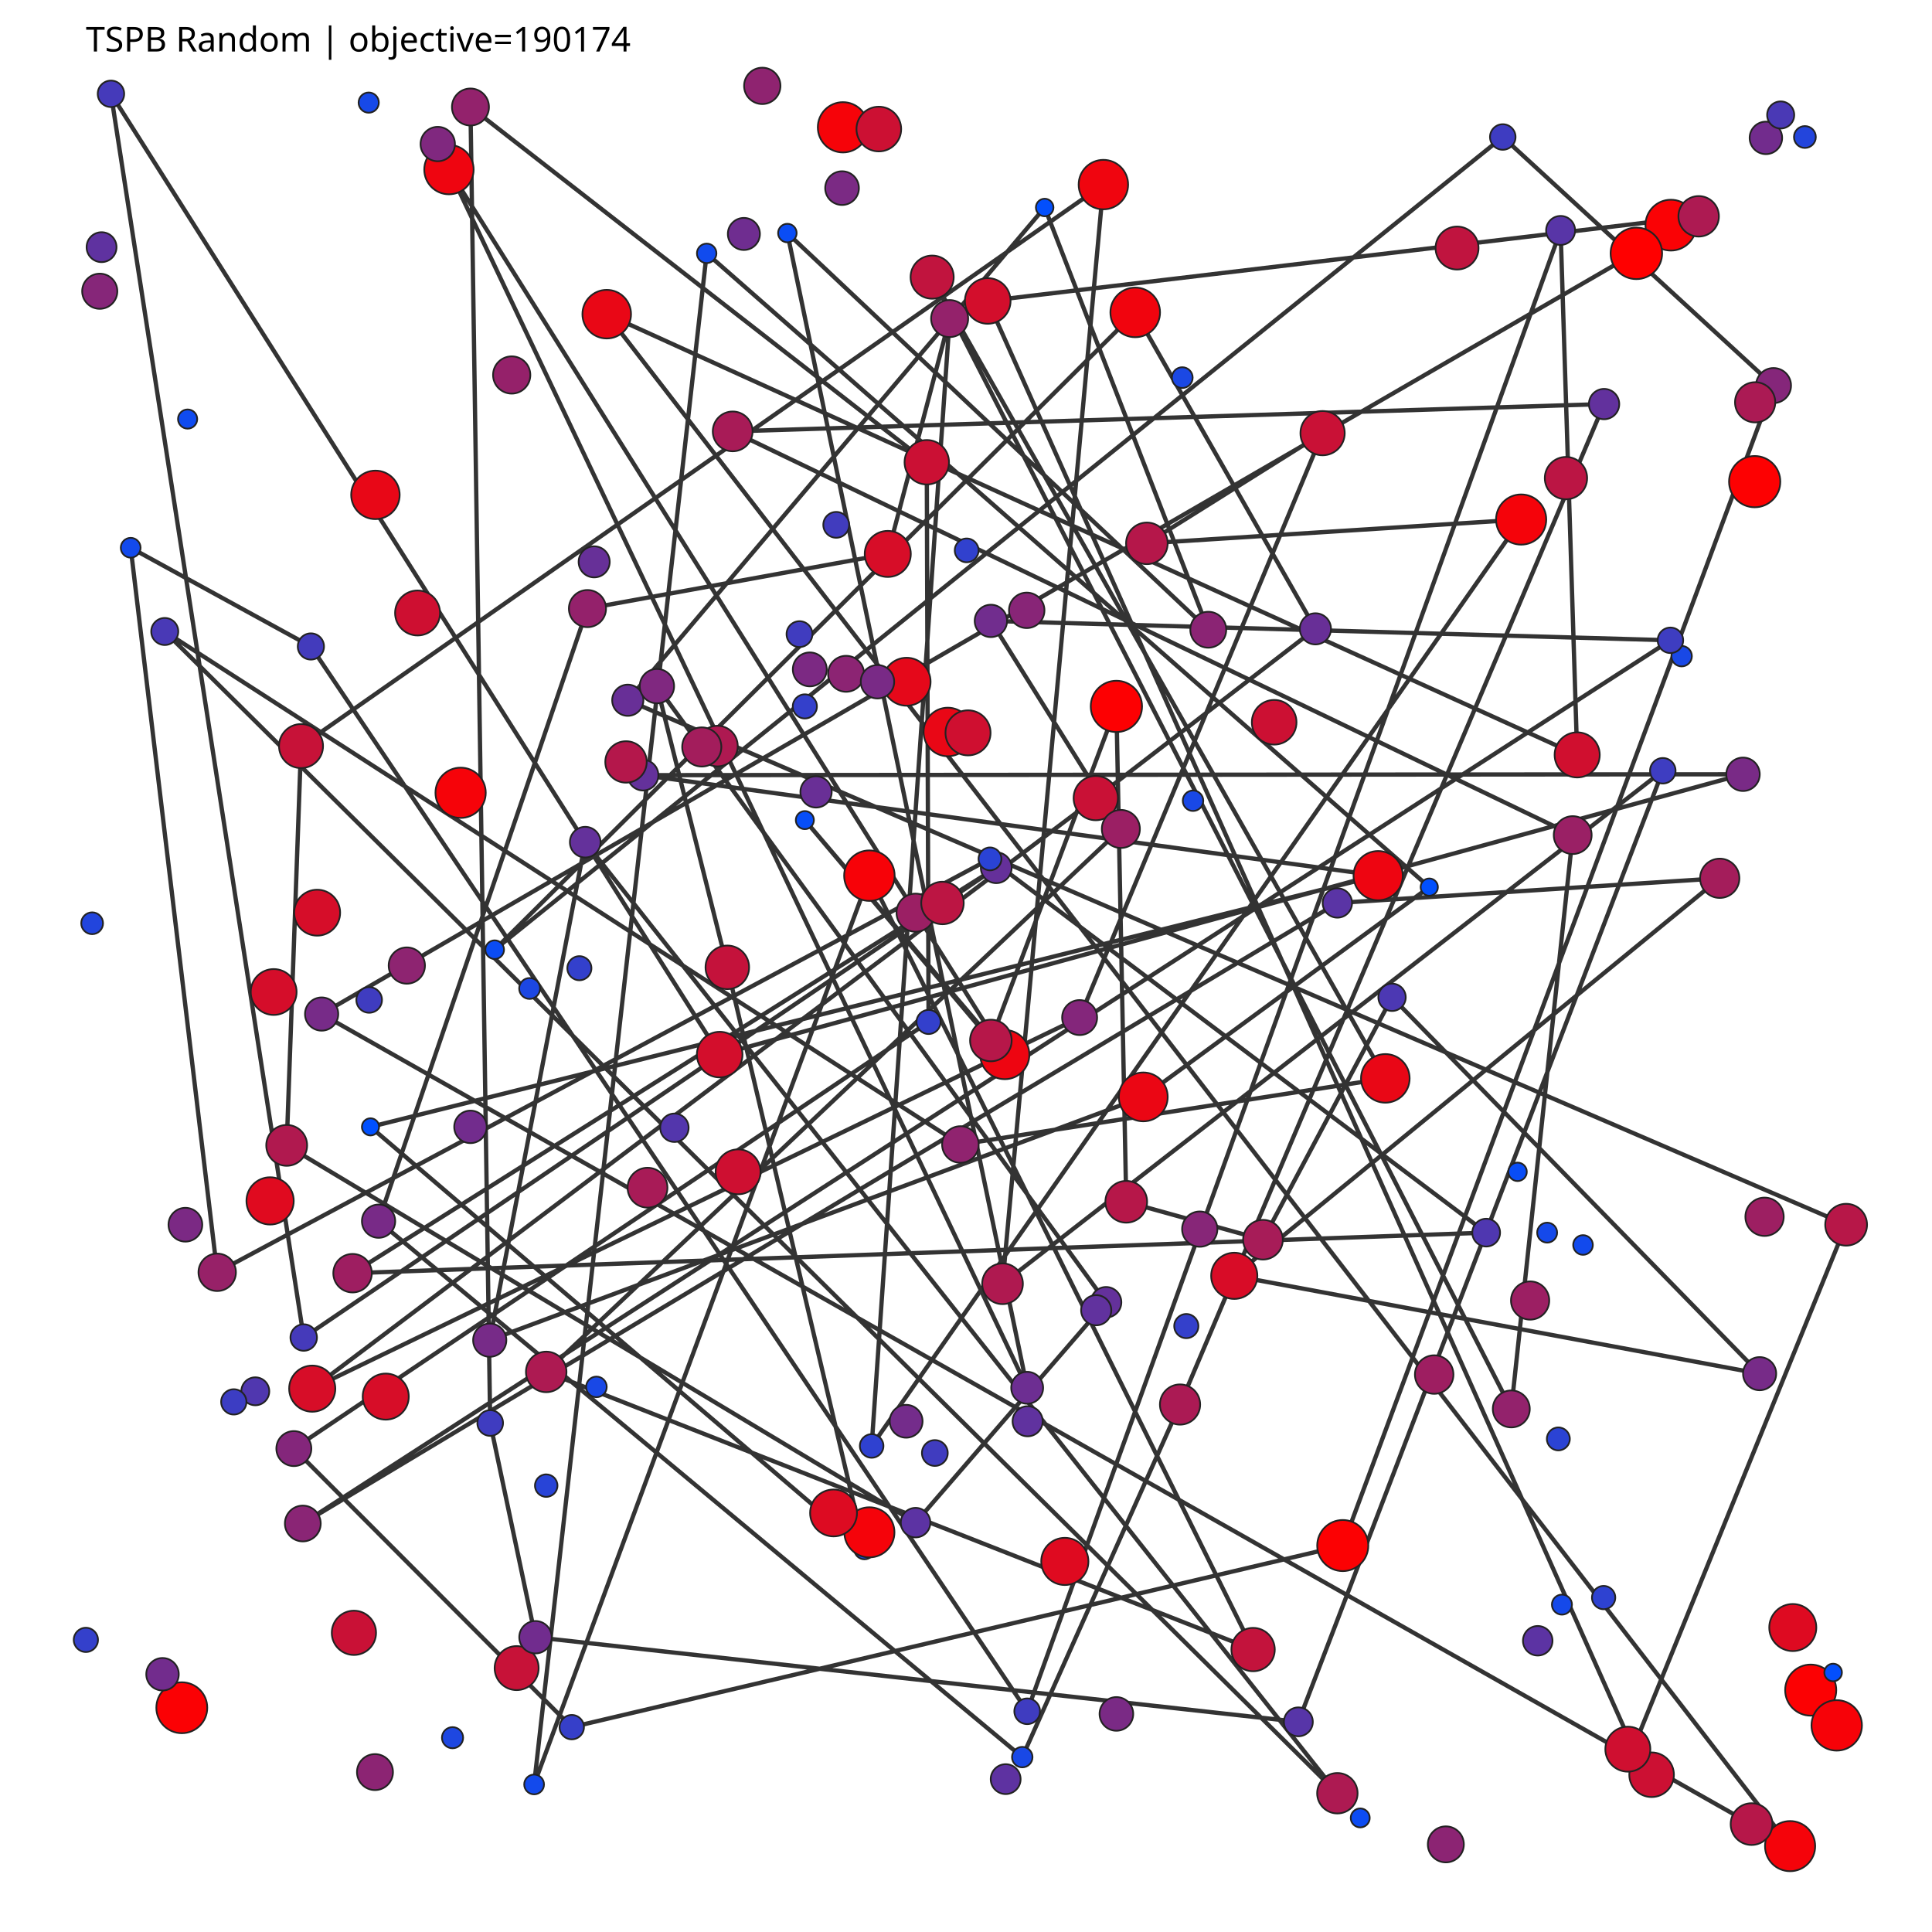
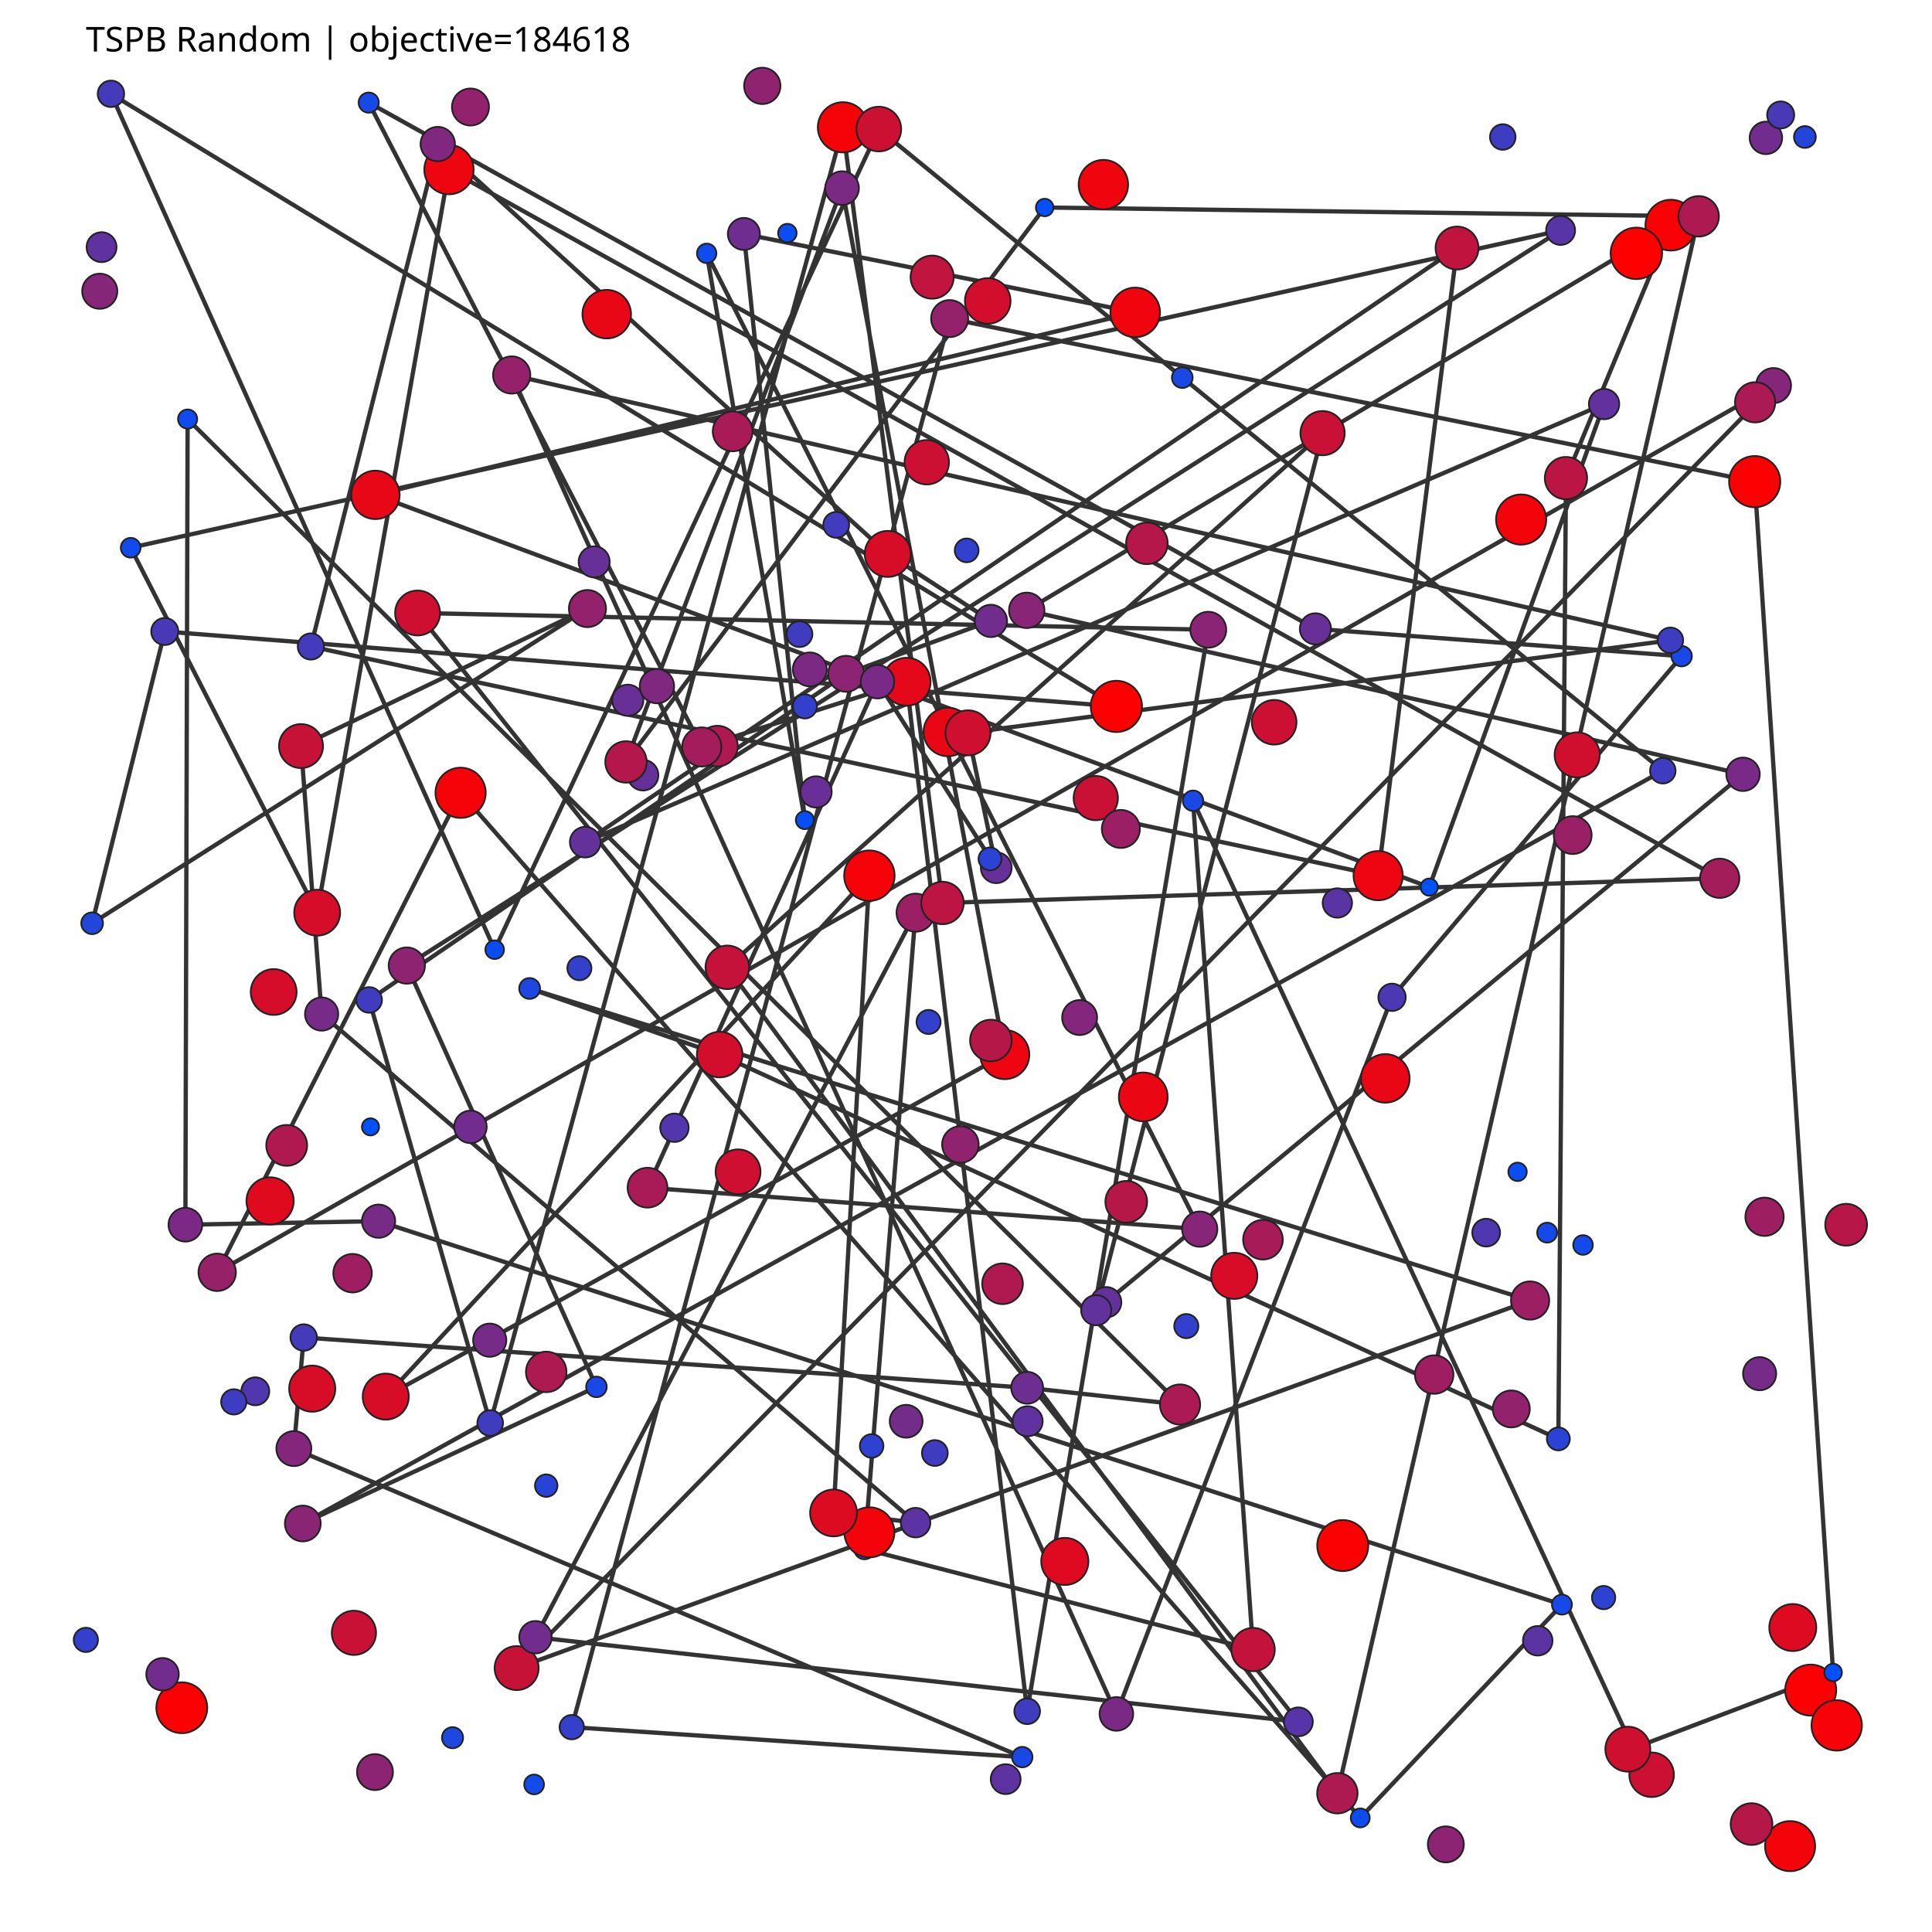
<svg xmlns="http://www.w3.org/2000/svg" width="900" height="900" viewBox="0 0 900 900">
  <rect width="100%" height="100%" fill="white" />
-   <text x="40" y="24" font-family="sans-serif" font-size="16">TSPB Random | objective=190174</text>
-   <polyline fill="none" stroke="#333333" stroke-width="2" points="140.23,347.55 133.55,533.56 426.51,709.30 515.25,606.65 306.02,319.63 338.81,450.62 402.70,721.62 172.59,524.94 642.00,407.91 299.55,361.10 811.97,360.69 335.26,491.27 51.69,43.70 141.48,623.07 464.09,404.22 164.24,593.10 692.32,574.21 461.17,400.11 101.18,592.69 60.88,255.16 144.82,301.15 478.50,797.18 726.99,107.34 734.71,351.66 282.64,146.35 833.90,860.00 149.83,472.38 791.30,100.77 460.13,140.19 760.81,814.42 860.00,570.52 292.45,326.20 486.65,96.66 562.86,293.35 366.79,108.57 478.50,646.48 209.14,79.01 468.06,491.27 374.93,382.04 461.59,484.70 520.06,329.07 524.65,559.84 588.34,577.50 648.47,464.58 819.70,639.91 574.97,594.33 801.12,409.14 623.00,420.64 141.06,709.71 778.15,298.28 461.59,289.24 522.14,386.15 254.45,639.09 583.74,768.43 405.00,407.91 248.81,831.26 329.20,118.02 665.81,413.25 532.58,510.98 228.14,624.31 272.62,392.31 623.00,835.36 76.75,294.17 447.39,533.15 645.34,502.35 434.23,129.10 704.02,656.33 732.63,389.02 341.31,200.96 747.24,188.23 549.71,654.28 476.21,818.53 176.35,568.87 273.66,283.50 413.56,258.04 442.38,148.40 406.05,673.58 708.61,242.02 534.26,253.11 616.11,201.78 502.93,474.02 145.45,646.89 510.45,371.78 612.77,292.94 528.83,145.53 230.44,442.40 700.05,63.82 826.17,179.61 625.51,719.98 266.35,804.57 136.89,674.81 432.56,476.07 431.73,215.33 219.16,49.85 228.35,662.90 249.44,762.68 604.83,802.10 774.60,359.05 467.02,598.03 514.00,85.99 140.23,347.55 " />
+   <text x="40" y="24" font-family="sans-serif" font-size="16">TSPB Random | objective=184618</text>
+   <polyline fill="none" stroke="#333333" stroke-width="2" points="413.56,258.04 461.59,289.24 394.14,313.88 171.97,465.81 228.35,662.90 392.68,59.30 439.04,420.64 801.12,409.14 209.14,79.01 147.75,425.16 60.88,255.16 726.99,107.34 189.51,449.79 277.84,646.07 141.06,709.71 774.60,359.05 409.39,60.12 230.44,442.40 51.69,43.70 520.06,329.07 76.75,294.17 42.92,430.09 273.66,283.50 140.23,347.55 149.83,472.38 426.51,709.30 388.30,704.79 405.00,407.91 179.69,650.59 468.06,491.27 392.26,87.63 291.62,354.94 486.65,96.66 791.30,100.77 623.00,835.36 338.81,450.62 616.11,201.78 510.66,610.35 811.97,360.69 478.29,284.32 778.35,104.88 729.49,222.72 725.94,670.30 335.26,491.27 246.72,460.47 712.79,605.83 240.67,777.06 826.17,179.61 101.18,592.69 214.57,369.31 633.65,846.86 727.61,747.49 176.35,568.87 86.36,570.52 87.40,195.21 549.71,654.28 478.50,646.48 141.48,623.07 136.89,674.81 476.21,818.53 266.35,804.57 442.38,148.40 817.40,224.37 853.94,779.11 760.81,814.42 555.76,373.01 583.74,768.43 402.70,721.62 426.51,425.16 249.44,762.68 604.83,802.10 194.52,285.55 562.86,293.35 478.50,797.18 422.33,317.58 326.91,347.96 171.76,47.80 612.77,292.94 783.37,305.67 648.47,464.58 520.06,798.41 238.37,174.68 778.15,298.28 450.94,341.39 464.09,404.22 408.76,317.58 301.64,553.27 558.89,572.57 329.20,118.02 374.93,382.04 346.53,108.98 528.83,145.53 174.89,230.53 665.81,413.25 747.24,188.23 272.62,392.31 678.75,115.55 642.00,407.91 144.82,301.15 203.92,67.10 413.56,258.04 " />
  <circle cx="520.06" cy="329.07" r="11.95" fill="rgb(253,0,2)" stroke="#222" stroke-width="0.8" />
  <circle cx="40.00" cy="763.92" r="5.65" fill="rgb(52,64,203)" stroke="#222" stroke-width="0.8" />
  <circle cx="760.81" cy="814.42" r="4.99" fill="rgb(31,70,224)" stroke="#222" stroke-width="0.8" />
  <circle cx="464.09" cy="404.22" r="7.18" fill="rgb(101,48,154)" stroke="#222" stroke-width="0.8" />
  <circle cx="335.26" cy="491.27" r="10.62" fill="rgb(211,14,44)" stroke="#222" stroke-width="0.8" />
  <circle cx="145.45" cy="646.89" r="10.75" fill="rgb(215,13,40)" stroke="#222" stroke-width="0.8" />
  <circle cx="141.48" cy="623.07" r="6.17" fill="rgb(69,58,186)" stroke="#222" stroke-width="0.8" />
  <circle cx="209.14" cy="79.01" r="11.50" fill="rgb(239,5,16)" stroke="#222" stroke-width="0.8" />
  <circle cx="394.14" cy="313.88" r="8.38" fill="rgb(140,36,115)" stroke="#222" stroke-width="0.8" />
  <circle cx="769.38" cy="826.74" r="10.39" fill="rgb(204,16,51)" stroke="#222" stroke-width="0.8" />
  <circle cx="774.60" cy="359.05" r="5.94" fill="rgb(62,61,193)" stroke="#222" stroke-width="0.8" />
  <circle cx="524.65" cy="559.84" r="9.72" fill="rgb(182,23,73)" stroke="#222" stroke-width="0.8" />
  <circle cx="708.61" cy="242.02" r="11.69" fill="rgb(245,3,10)" stroke="#222" stroke-width="0.8" />
  <circle cx="46.47" cy="135.67" r="8.19" fill="rgb(134,38,121)" stroke="#222" stroke-width="0.8" />
  <circle cx="747.03" cy="744.21" r="5.43" fill="rgb(46,66,209)" stroke="#222" stroke-width="0.8" />
  <circle cx="194.52" cy="285.55" r="10.47" fill="rgb(206,15,49)" stroke="#222" stroke-width="0.8" />
  <circle cx="392.68" cy="59.30" r="11.71" fill="rgb(246,3,9)" stroke="#222" stroke-width="0.8" />
  <circle cx="673.53" cy="859.18" r="8.39" fill="rgb(140,36,115)" stroke="#222" stroke-width="0.8" />
  <circle cx="729.49" cy="222.72" r="9.86" fill="rgb(187,21,68)" stroke="#222" stroke-width="0.8" />
  <circle cx="133.55" cy="533.56" r="9.52" fill="rgb(176,25,79)" stroke="#222" stroke-width="0.8" />
  <circle cx="727.61" cy="747.49" r="4.67" fill="rgb(21,73,234)" stroke="#222" stroke-width="0.8" />
  <circle cx="299.55" cy="361.10" r="7.14" fill="rgb(100,49,155)" stroke="#222" stroke-width="0.8" />
  <circle cx="468.06" cy="491.27" r="11.45" fill="rgb(238,5,17)" stroke="#222" stroke-width="0.8" />
  <circle cx="833.90" cy="860.00" r="11.68" fill="rgb(245,3,10)" stroke="#222" stroke-width="0.8" />
  <circle cx="515.25" cy="606.65" r="7.12" fill="rgb(100,49,155)" stroke="#222" stroke-width="0.8" />
  <circle cx="467.02" cy="598.03" r="9.48" fill="rgb(175,25,80)" stroke="#222" stroke-width="0.8" />
  <circle cx="189.51" cy="449.79" r="8.45" fill="rgb(142,36,113)" stroke="#222" stroke-width="0.8" />
  <circle cx="502.93" cy="474.02" r="8.15" fill="rgb(132,38,123)" stroke="#222" stroke-width="0.8" />
  <circle cx="60.88" cy="255.16" r="4.61" fill="rgb(19,74,236)" stroke="#222" stroke-width="0.8" />
  <circle cx="118.93" cy="648.12" r="6.51" fill="rgb(80,55,175)" stroke="#222" stroke-width="0.8" />
  <circle cx="292.45" cy="326.20" r="7.27" fill="rgb(104,47,151)" stroke="#222" stroke-width="0.8" />
  <circle cx="549.71" cy="654.28" r="9.37" fill="rgb(171,26,84)" stroke="#222" stroke-width="0.8" />
  <circle cx="460.13" cy="140.19" r="10.63" fill="rgb(211,14,44)" stroke="#222" stroke-width="0.8" />
  <circle cx="301.64" cy="553.27" r="9.28" fill="rgb(168,27,87)" stroke="#222" stroke-width="0.8" />
  <circle cx="510.66" cy="610.35" r="7.03" fill="rgb(97,50,158)" stroke="#222" stroke-width="0.8" />
  <circle cx="532.58" cy="510.98" r="11.38" fill="rgb(235,6,20)" stroke="#222" stroke-width="0.8" />
  <circle cx="141.06" cy="709.71" r="8.34" fill="rgb(138,37,117)" stroke="#222" stroke-width="0.8" />
  <circle cx="51.69" cy="43.70" r="6.16" fill="rgb(69,58,186)" stroke="#222" stroke-width="0.8" />
  <circle cx="272.62" cy="392.31" r="7.14" fill="rgb(100,49,155)" stroke="#222" stroke-width="0.8" />
  <circle cx="623.00" cy="835.36" r="9.42" fill="rgb(173,26,82)" stroke="#222" stroke-width="0.8" />
  <circle cx="277.84" cy="646.07" r="4.80" fill="rgb(25,72,230)" stroke="#222" stroke-width="0.8" />
  <circle cx="734.71" cy="351.66" r="10.51" fill="rgb(208,15,47)" stroke="#222" stroke-width="0.8" />
  <circle cx="219.16" cy="49.85" r="8.62" fill="rgb(147,34,108)" stroke="#222" stroke-width="0.8" />
  <circle cx="434.23" cy="129.10" r="10.05" fill="rgb(193,20,62)" stroke="#222" stroke-width="0.8" />
  <circle cx="514.00" cy="85.99" r="11.52" fill="rgb(240,5,15)" stroke="#222" stroke-width="0.8" />
  <circle cx="266.35" cy="804.57" r="5.68" fill="rgb(54,63,201)" stroke="#222" stroke-width="0.8" />
  <circle cx="461.59" cy="289.24" r="7.54" fill="rgb(113,45,142)" stroke="#222" stroke-width="0.8" />
  <circle cx="269.90" cy="451.03" r="5.61" fill="rgb(51,64,204)" stroke="#222" stroke-width="0.8" />
  <circle cx="392.26" cy="87.63" r="7.85" fill="rgb(123,42,132)" stroke="#222" stroke-width="0.8" />
  <circle cx="343.82" cy="545.88" r="10.46" fill="rgb(206,15,49)" stroke="#222" stroke-width="0.8" />
  <circle cx="238.37" cy="174.68" r="8.68" fill="rgb(149,33,106)" stroke="#222" stroke-width="0.8" />
  <circle cx="426.51" cy="709.30" r="6.88" fill="rgb(92,51,163)" stroke="#222" stroke-width="0.8" />
  <circle cx="712.79" cy="605.83" r="8.91" fill="rgb(156,31,99)" stroke="#222" stroke-width="0.8" />
  <circle cx="127.49" cy="462.11" r="10.68" fill="rgb(213,13,42)" stroke="#222" stroke-width="0.8" />
  <circle cx="665.81" cy="413.25" r="4.02" fill="rgb(1,80,254)" stroke="#222" stroke-width="0.8" />
  <circle cx="147.75" cy="425.16" r="10.70" fill="rgb(214,13,41)" stroke="#222" stroke-width="0.8" />
  <circle cx="822.00" cy="566.82" r="8.93" fill="rgb(157,31,98)" stroke="#222" stroke-width="0.8" />
  <circle cx="550.75" cy="175.91" r="4.84" fill="rgb(27,72,228)" stroke="#222" stroke-width="0.8" />
  <circle cx="355.10" cy="40.00" r="8.47" fill="rgb(143,35,112)" stroke="#222" stroke-width="0.8" />
  <circle cx="406.05" cy="673.58" r="5.49" fill="rgb(47,65,208)" stroke="#222" stroke-width="0.8" />
  <circle cx="254.45" cy="692.06" r="5.24" fill="rgb(40,68,215)" stroke="#222" stroke-width="0.8" />
  <circle cx="826.17" cy="179.61" r="8.17" fill="rgb(133,38,122)" stroke="#222" stroke-width="0.8" />
  <circle cx="174.68" cy="825.51" r="8.38" fill="rgb(140,36,115)" stroke="#222" stroke-width="0.8" />
  <circle cx="341.31" cy="200.96" r="9.27" fill="rgb(168,27,87)" stroke="#222" stroke-width="0.8" />
  <circle cx="314.17" cy="525.35" r="6.62" fill="rgb(83,54,172)" stroke="#222" stroke-width="0.8" />
  <circle cx="42.92" cy="430.09" r="5.08" fill="rgb(34,69,221)" stroke="#222" stroke-width="0.8" />
  <circle cx="558.89" cy="572.57" r="8.22" fill="rgb(135,38,120)" stroke="#222" stroke-width="0.8" />
  <circle cx="552.63" cy="617.74" r="5.63" fill="rgb(52,64,203)" stroke="#222" stroke-width="0.8" />
  <circle cx="835.15" cy="758.17" r="10.96" fill="rgb(222,10,33)" stroke="#222" stroke-width="0.8" />
  <circle cx="374.93" cy="382.04" r="4.21" fill="rgb(7,78,248)" stroke="#222" stroke-width="0.8" />
  <circle cx="726.99" cy="107.34" r="6.75" fill="rgb(88,53,167)" stroke="#222" stroke-width="0.8" />
  <circle cx="228.35" cy="662.90" r="5.98" fill="rgb(63,60,192)" stroke="#222" stroke-width="0.8" />
  <circle cx="450.31" cy="256.39" r="5.54" fill="rgb(49,65,206)" stroke="#222" stroke-width="0.8" />
  <circle cx="422.12" cy="662.08" r="7.65" fill="rgb(116,44,139)" stroke="#222" stroke-width="0.8" />
  <circle cx="716.34" cy="764.33" r="6.88" fill="rgb(92,51,163)" stroke="#222" stroke-width="0.8" />
  <circle cx="510.45" cy="371.78" r="10.32" fill="rgb(201,17,54)" stroke="#222" stroke-width="0.8" />
  <circle cx="555.76" cy="373.01" r="4.77" fill="rgb(25,72,230)" stroke="#222" stroke-width="0.8" />
  <circle cx="616.11" cy="201.78" r="10.31" fill="rgb(201,17,54)" stroke="#222" stroke-width="0.8" />
  <circle cx="732.63" cy="389.02" r="8.82" fill="rgb(154,32,101)" stroke="#222" stroke-width="0.8" />
  <circle cx="534.26" cy="253.11" r="9.69" fill="rgb(181,23,74)" stroke="#222" stroke-width="0.8" />
  <circle cx="692.32" cy="574.21" r="6.47" fill="rgb(79,55,176)" stroke="#222" stroke-width="0.8" />
  <circle cx="822.62" cy="64.23" r="7.57" fill="rgb(114,44,141)" stroke="#222" stroke-width="0.8" />
  <circle cx="468.48" cy="828.79" r="6.96" fill="rgb(94,50,161)" stroke="#222" stroke-width="0.8" />
  <circle cx="528.83" cy="145.53" r="11.56" fill="rgb(241,4,14)" stroke="#222" stroke-width="0.8" />
  <circle cx="588.34" cy="577.50" r="9.24" fill="rgb(167,28,88)" stroke="#222" stroke-width="0.8" />
  <circle cx="402.70" cy="721.62" r="4.77" fill="rgb(25,72,230)" stroke="#222" stroke-width="0.8" />
  <circle cx="478.29" cy="284.32" r="8.26" fill="rgb(136,37,119)" stroke="#222" stroke-width="0.8" />
  <circle cx="476.21" cy="818.53" r="4.77" fill="rgb(25,72,230)" stroke="#222" stroke-width="0.8" />
  <circle cx="520.06" cy="798.41" r="7.84" fill="rgb(122,42,133)" stroke="#222" stroke-width="0.8" />
  <circle cx="486.65" cy="96.66" r="4.09" fill="rgb(3,79,252)" stroke="#222" stroke-width="0.8" />
  <circle cx="737.43" cy="579.96" r="4.58" fill="rgb(18,74,237)" stroke="#222" stroke-width="0.8" />
  <circle cx="164.87" cy="760.63" r="10.31" fill="rgb(201,17,54)" stroke="#222" stroke-width="0.8" />
  <circle cx="413.56" cy="258.04" r="10.73" fill="rgb(215,13,40)" stroke="#222" stroke-width="0.8" />
  <circle cx="815.94" cy="849.73" r="9.72" fill="rgb(182,23,73)" stroke="#222" stroke-width="0.8" />
  <circle cx="829.51" cy="53.55" r="6.31" fill="rgb(74,57,181)" stroke="#222" stroke-width="0.8" />
  <circle cx="422.33" cy="317.58" r="11.17" fill="rgb(229,8,26)" stroke="#222" stroke-width="0.8" />
  <circle cx="366.79" cy="108.57" r="4.32" fill="rgb(10,77,245)" stroke="#222" stroke-width="0.8" />
  <circle cx="219.16" cy="524.94" r="7.57" fill="rgb(114,44,141)" stroke="#222" stroke-width="0.8" />
  <circle cx="447.39" cy="533.15" r="8.52" fill="rgb(144,35,111)" stroke="#222" stroke-width="0.8" />
  <circle cx="604.83" cy="802.10" r="6.73" fill="rgb(87,53,168)" stroke="#222" stroke-width="0.8" />
  <circle cx="843.50" cy="787.32" r="11.90" fill="rgb(252,1,3)" stroke="#222" stroke-width="0.8" />
  <circle cx="405.00" cy="713.82" r="11.67" fill="rgb(245,3,10)" stroke="#222" stroke-width="0.8" />
  <circle cx="125.82" cy="559.43" r="11.01" fill="rgb(224,10,31)" stroke="#222" stroke-width="0.8" />
  <circle cx="101.18" cy="592.69" r="8.72" fill="rgb(151,33,104)" stroke="#222" stroke-width="0.8" />
  <circle cx="612.77" cy="292.94" r="7.26" fill="rgb(104,47,151)" stroke="#222" stroke-width="0.8" />
  <circle cx="840.79" cy="63.82" r="5.09" fill="rgb(35,69,220)" stroke="#222" stroke-width="0.8" />
  <circle cx="645.34" cy="502.35" r="11.32" fill="rgb(233,7,22)" stroke="#222" stroke-width="0.8" />
  <circle cx="388.30" cy="704.79" r="10.92" fill="rgb(221,11,34)" stroke="#222" stroke-width="0.8" />
  <circle cx="84.69" cy="795.53" r="11.86" fill="rgb(251,1,4)" stroke="#222" stroke-width="0.8" />
  <circle cx="441.54" cy="340.98" r="11.31" fill="rgb(233,7,22)" stroke="#222" stroke-width="0.8" />
  <circle cx="853.94" cy="779.11" r="4.10" fill="rgb(3,79,252)" stroke="#222" stroke-width="0.8" />
  <circle cx="461.59" cy="484.70" r="9.69" fill="rgb(182,23,73)" stroke="#222" stroke-width="0.8" />
  <circle cx="855.61" cy="803.75" r="11.75" fill="rgb(247,2,8)" stroke="#222" stroke-width="0.8" />
  <circle cx="179.69" cy="650.59" r="10.73" fill="rgb(215,13,40)" stroke="#222" stroke-width="0.8" />
  <circle cx="783.37" cy="305.67" r="4.77" fill="rgb(25,72,230)" stroke="#222" stroke-width="0.8" />
  <circle cx="176.35" cy="568.87" r="7.75" fill="rgb(120,42,135)" stroke="#222" stroke-width="0.8" />
  <circle cx="171.76" cy="47.80" r="4.71" fill="rgb(23,73,232)" stroke="#222" stroke-width="0.8" />
  <circle cx="408.76" cy="317.58" r="7.79" fill="rgb(121,42,134)" stroke="#222" stroke-width="0.8" />
  <circle cx="819.70" cy="639.91" r="7.72" fill="rgb(119,43,136)" stroke="#222" stroke-width="0.8" />
  <circle cx="574.97" cy="594.33" r="10.76" fill="rgb(216,12,39)" stroke="#222" stroke-width="0.8" />
  <circle cx="389.55" cy="244.49" r="6.02" fill="rgb(65,60,190)" stroke="#222" stroke-width="0.8" />
  <circle cx="329.20" cy="118.02" r="4.54" fill="rgb(17,75,238)" stroke="#222" stroke-width="0.8" />
  <circle cx="426.51" cy="425.16" r="8.88" fill="rgb(155,31,100)" stroke="#222" stroke-width="0.8" />
  <circle cx="174.89" cy="230.53" r="11.29" fill="rgb(232,7,23)" stroke="#222" stroke-width="0.8" />
  <circle cx="338.81" cy="450.62" r="10.15" fill="rgb(196,18,59)" stroke="#222" stroke-width="0.8" />
  <circle cx="171.97" cy="465.81" r="5.97" fill="rgb(63,60,192)" stroke="#222" stroke-width="0.8" />
  <circle cx="496.04" cy="727.37" r="10.99" fill="rgb(223,10,32)" stroke="#222" stroke-width="0.8" />
  <circle cx="706.94" cy="545.88" r="4.30" fill="rgb(9,77,246)" stroke="#222" stroke-width="0.8" />
  <circle cx="405.00" cy="407.91" r="11.76" fill="rgb(247,2,8)" stroke="#222" stroke-width="0.8" />
  <circle cx="720.72" cy="574.21" r="4.65" fill="rgb(21,73,234)" stroke="#222" stroke-width="0.8" />
  <circle cx="276.79" cy="261.73" r="7.24" fill="rgb(103,48,152)" stroke="#222" stroke-width="0.8" />
  <circle cx="860.00" cy="570.52" r="9.74" fill="rgb(183,23,72)" stroke="#222" stroke-width="0.8" />
  <circle cx="108.91" cy="653.05" r="5.89" fill="rgb(60,61,195)" stroke="#222" stroke-width="0.8" />
  <circle cx="372.43" cy="295.40" r="6.02" fill="rgb(64,60,191)" stroke="#222" stroke-width="0.8" />
  <circle cx="248.81" cy="831.26" r="4.61" fill="rgb(19,74,236)" stroke="#222" stroke-width="0.8" />
  <circle cx="522.14" cy="386.15" r="8.86" fill="rgb(155,31,100)" stroke="#222" stroke-width="0.8" />
  <circle cx="377.23" cy="311.83" r="7.90" fill="rgb(124,41,131)" stroke="#222" stroke-width="0.8" />
  <circle cx="450.94" cy="341.39" r="10.50" fill="rgb(207,15,48)" stroke="#222" stroke-width="0.8" />
  <circle cx="140.23" cy="347.55" r="10.25" fill="rgb(199,18,56)" stroke="#222" stroke-width="0.8" />
  <circle cx="817.61" cy="187.41" r="9.37" fill="rgb(171,26,84)" stroke="#222" stroke-width="0.8" />
  <circle cx="246.72" cy="460.47" r="4.87" fill="rgb(28,71,227)" stroke="#222" stroke-width="0.8" />
  <circle cx="254.45" cy="639.09" r="9.44" fill="rgb(173,26,82)" stroke="#222" stroke-width="0.8" />
  <circle cx="240.67" cy="777.06" r="10.25" fill="rgb(199,18,56)" stroke="#222" stroke-width="0.8" />
  <circle cx="801.12" cy="409.14" r="9.15" fill="rgb(164,29,91)" stroke="#222" stroke-width="0.8" />
  <circle cx="593.56" cy="336.46" r="10.40" fill="rgb(204,16,51)" stroke="#222" stroke-width="0.8" />
  <circle cx="76.75" cy="294.17" r="6.30" fill="rgb(73,57,182)" stroke="#222" stroke-width="0.8" />
  <circle cx="47.31" cy="115.14" r="6.97" fill="rgb(95,50,160)" stroke="#222" stroke-width="0.8" />
  <circle cx="203.92" cy="67.10" r="8.01" fill="rgb(128,40,127)" stroke="#222" stroke-width="0.8" />
  <circle cx="811.97" cy="360.69" r="7.79" fill="rgb(121,42,134)" stroke="#222" stroke-width="0.8" />
  <circle cx="87.40" cy="195.21" r="4.47" fill="rgb(15,75,240)" stroke="#222" stroke-width="0.8" />
  <circle cx="668.10" cy="640.32" r="8.97" fill="rgb(158,30,97)" stroke="#222" stroke-width="0.8" />
  <circle cx="432.56" cy="476.07" r="5.61" fill="rgb(51,64,204)" stroke="#222" stroke-width="0.8" />
  <circle cx="478.50" cy="646.48" r="7.43" fill="rgb(109,46,146)" stroke="#222" stroke-width="0.8" />
  <circle cx="725.94" cy="670.30" r="5.35" fill="rgb(43,67,212)" stroke="#222" stroke-width="0.8" />
  <circle cx="230.44" cy="442.40" r="4.35" fill="rgb(11,76,244)" stroke="#222" stroke-width="0.8" />
  <circle cx="228.14" cy="624.31" r="7.74" fill="rgb(119,43,136)" stroke="#222" stroke-width="0.8" />
  <circle cx="442.38" cy="148.40" r="8.63" fill="rgb(148,34,107)" stroke="#222" stroke-width="0.8" />
  <circle cx="249.44" cy="762.68" r="7.55" fill="rgb(113,44,142)" stroke="#222" stroke-width="0.8" />
  <circle cx="144.82" cy="301.15" r="6.11" fill="rgb(67,59,188)" stroke="#222" stroke-width="0.8" />
  <circle cx="642.00" cy="407.91" r="11.47" fill="rgb(238,5,17)" stroke="#222" stroke-width="0.8" />
  <circle cx="380.15" cy="368.90" r="7.29" fill="rgb(105,47,150)" stroke="#222" stroke-width="0.8" />
  <circle cx="214.57" cy="369.31" r="11.71" fill="rgb(246,3,9)" stroke="#222" stroke-width="0.8" />
  <circle cx="623.00" cy="420.64" r="6.84" fill="rgb(90,52,165)" stroke="#222" stroke-width="0.8" />
  <circle cx="583.74" cy="768.43" r="10.10" fill="rgb(195,19,60)" stroke="#222" stroke-width="0.8" />
  <circle cx="409.39" cy="60.12" r="10.41" fill="rgb(204,16,51)" stroke="#222" stroke-width="0.8" />
  <circle cx="778.35" cy="104.88" r="11.84" fill="rgb(250,2,5)" stroke="#222" stroke-width="0.8" />
  <circle cx="431.73" cy="215.33" r="10.35" fill="rgb(203,16,52)" stroke="#222" stroke-width="0.8" />
  <circle cx="435.49" cy="676.87" r="6.01" fill="rgb(64,60,191)" stroke="#222" stroke-width="0.8" />
  <circle cx="334.21" cy="347.55" r="9.46" fill="rgb(174,25,81)" stroke="#222" stroke-width="0.8" />
  <circle cx="791.30" cy="100.77" r="9.43" fill="rgb(173,26,82)" stroke="#222" stroke-width="0.8" />
  <circle cx="172.59" cy="524.94" r="4.00" fill="rgb(0,80,255)" stroke="#222" stroke-width="0.8" />
  <circle cx="633.65" cy="846.86" r="4.42" fill="rgb(13,76,242)" stroke="#222" stroke-width="0.8" />
  <circle cx="374.93" cy="329.07" r="5.62" fill="rgb(52,64,203)" stroke="#222" stroke-width="0.8" />
  <circle cx="439.04" cy="420.64" r="9.90" fill="rgb(188,21,67)" stroke="#222" stroke-width="0.8" />
  <circle cx="75.71" cy="779.93" r="7.57" fill="rgb(114,44,141)" stroke="#222" stroke-width="0.8" />
  <circle cx="210.81" cy="809.49" r="4.93" fill="rgb(30,71,225)" stroke="#222" stroke-width="0.8" />
  <circle cx="291.62" cy="354.94" r="9.65" fill="rgb(180,23,75)" stroke="#222" stroke-width="0.8" />
  <circle cx="149.83" cy="472.38" r="7.74" fill="rgb(119,43,136)" stroke="#222" stroke-width="0.8" />
  <circle cx="86.36" cy="570.52" r="7.87" fill="rgb(123,41,132)" stroke="#222" stroke-width="0.8" />
  <circle cx="478.50" cy="797.18" r="5.98" fill="rgb(63,60,192)" stroke="#222" stroke-width="0.8" />
  <circle cx="164.24" cy="593.10" r="8.97" fill="rgb(158,30,97)" stroke="#222" stroke-width="0.8" />
  <circle cx="478.71" cy="662.08" r="7.01" fill="rgb(96,50,159)" stroke="#222" stroke-width="0.8" />
  <circle cx="704.02" cy="656.33" r="8.61" fill="rgb(147,34,108)" stroke="#222" stroke-width="0.8" />
  <circle cx="306.02" cy="319.63" r="8.00" fill="rgb(128,40,128)" stroke="#222" stroke-width="0.8" />
  <circle cx="461.17" cy="400.11" r="5.33" fill="rgb(42,67,213)" stroke="#222" stroke-width="0.8" />
  <circle cx="562.86" cy="293.35" r="8.37" fill="rgb(139,36,116)" stroke="#222" stroke-width="0.8" />
  <circle cx="625.51" cy="719.98" r="11.90" fill="rgb(252,1,3)" stroke="#222" stroke-width="0.8" />
  <circle cx="747.24" cy="188.23" r="7.07" fill="rgb(98,49,157)" stroke="#222" stroke-width="0.8" />
  <circle cx="758.31" cy="814.83" r="10.48" fill="rgb(207,15,48)" stroke="#222" stroke-width="0.8" />
  <circle cx="326.91" cy="347.96" r="9.12" fill="rgb(163,29,92)" stroke="#222" stroke-width="0.8" />
  <circle cx="700.05" cy="63.82" r="5.95" fill="rgb(62,60,193)" stroke="#222" stroke-width="0.8" />
  <circle cx="273.66" cy="283.50" r="8.65" fill="rgb(148,33,107)" stroke="#222" stroke-width="0.8" />
  <circle cx="648.47" cy="464.58" r="6.37" fill="rgb(76,56,179)" stroke="#222" stroke-width="0.8" />
  <circle cx="817.40" cy="224.37" r="11.94" fill="rgb(253,1,2)" stroke="#222" stroke-width="0.8" />
  <circle cx="678.75" cy="115.55" r="10.01" fill="rgb(192,20,63)" stroke="#222" stroke-width="0.8" />
  <circle cx="282.64" cy="146.35" r="11.32" fill="rgb(233,7,22)" stroke="#222" stroke-width="0.8" />
  <circle cx="778.15" cy="298.28" r="5.94" fill="rgb(62,61,193)" stroke="#222" stroke-width="0.8" />
  <circle cx="136.89" cy="674.81" r="8.15" fill="rgb(132,38,123)" stroke="#222" stroke-width="0.8" />
  <circle cx="346.53" cy="108.98" r="7.47" fill="rgb(111,45,144)" stroke="#222" stroke-width="0.8" />
  <circle cx="762.28" cy="118.02" r="12.00" fill="rgb(255,0,0)" stroke="#222" stroke-width="0.8" />
</svg>
